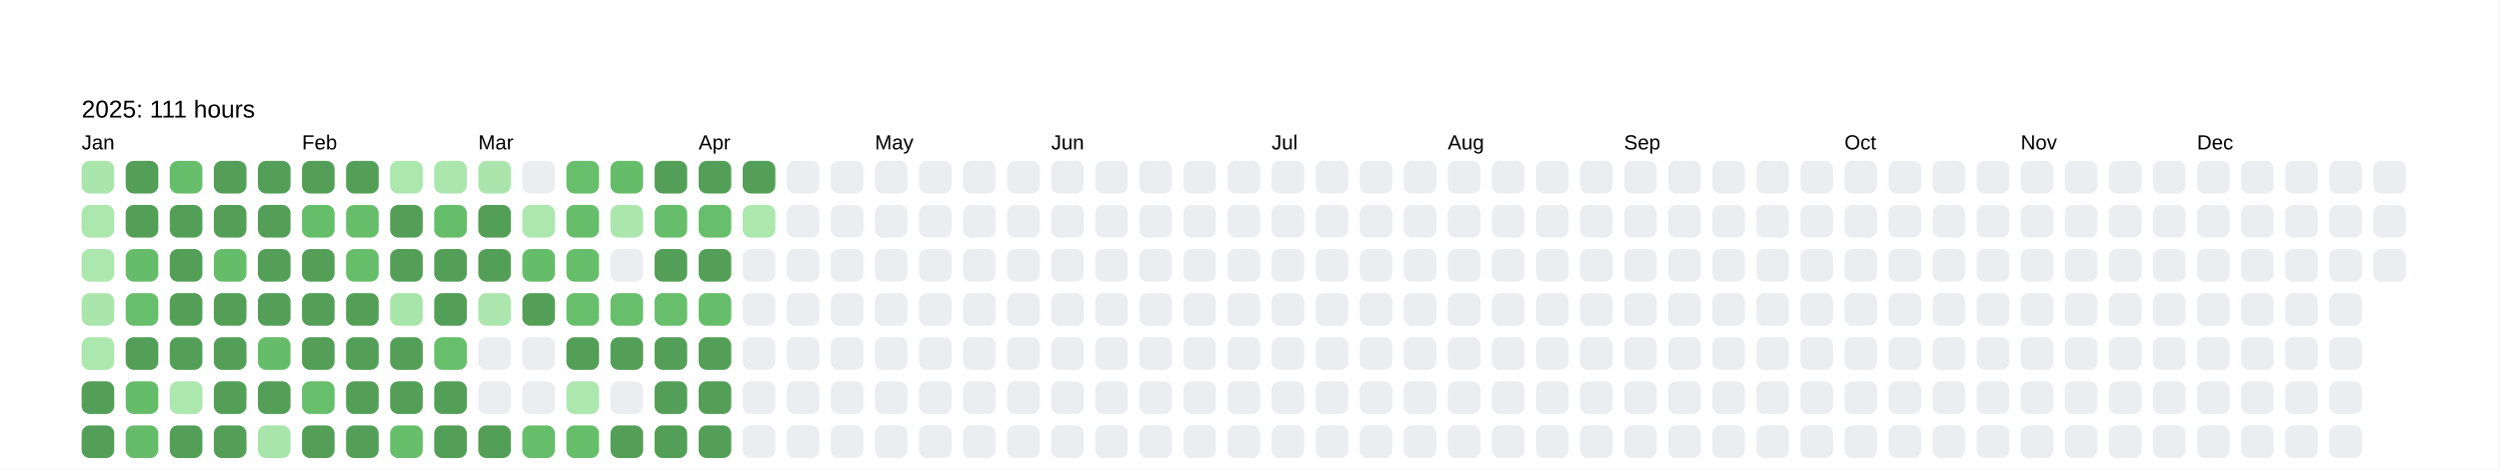
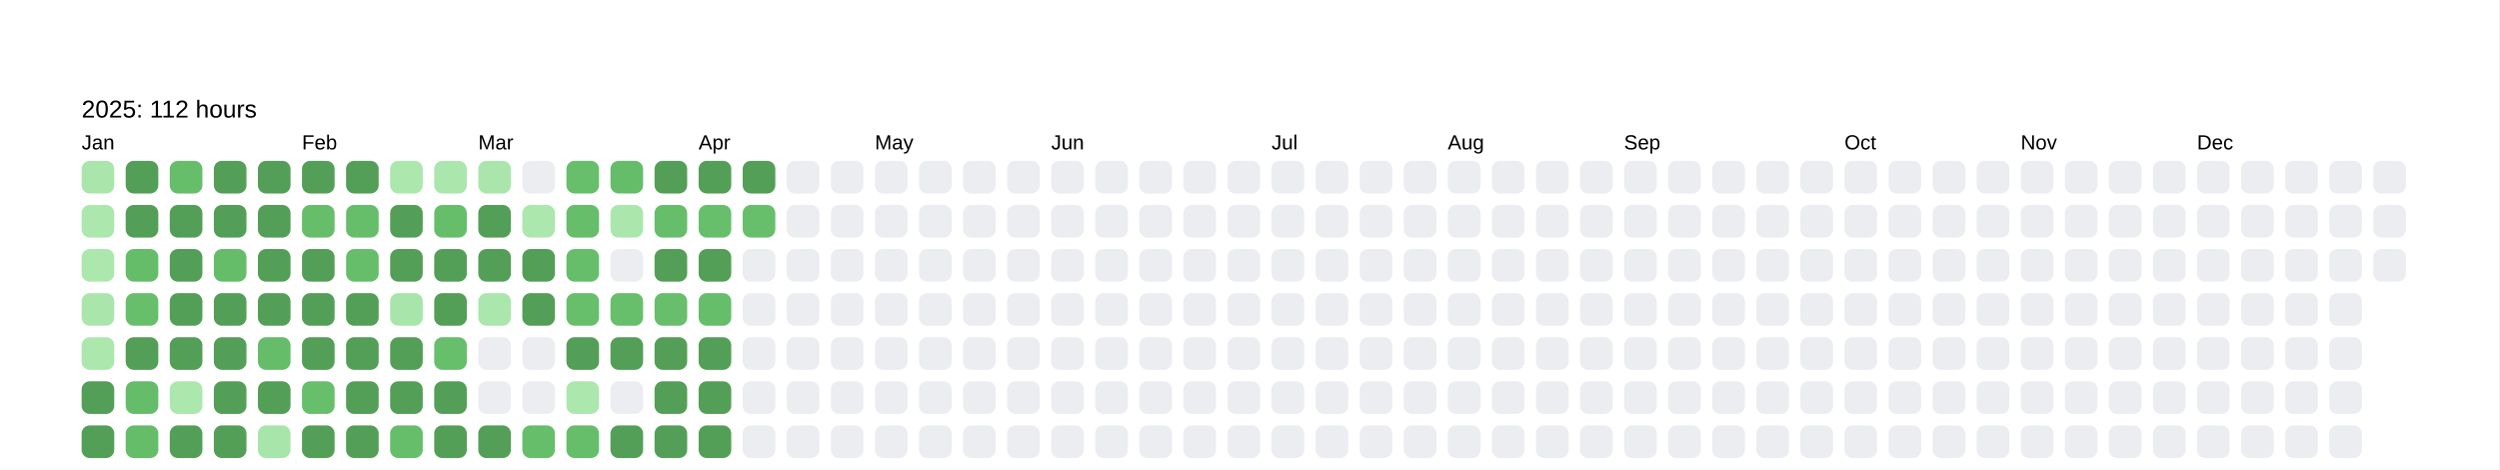
<svg xmlns="http://www.w3.org/2000/svg" baseProfile="full" height="57.5mm" version="1.1" viewBox="0,0,306.2,57.5" width="306.2mm">
  <defs />
  <rect fill="#FFFFFF" height="57.5" width="306.2" x="0" y="0" />
  <text fill="#000000" style="font-size:6px; font-family:Arial; font-weight:bold;" x="10" y="10" />
-   <text fill="#000000" style="font-size:3px; font-family:Arial;" x="10" y="14.4">2025: 111 hours</text>
+   <text fill="#000000" style="font-size:3px; font-family:Arial;" x="10" y="14.4">2025: 112 hours</text>
  <text fill="#000000" style="font-size:2.5px; font-family:Arial" x="10" y="18.3">Jan</text>
  <rect fill="#aae6ac" height="4" rx="1" ry="1" width="4" x="10" y="19.7" />
  <rect fill="#ace7ae" height="4" rx="1" ry="1" width="4" x="10" y="25.1" />
  <rect fill="#ace7ae" height="4" rx="1" ry="1" width="4" x="10" y="30.5" />
  <rect fill="#aae6ac" height="4" rx="1" ry="1" width="4" x="10" y="35.9" />
  <rect fill="#ace7ae" height="4" rx="1" ry="1" width="4" x="10" y="41.3" />
  <rect fill="#549F57" height="4" rx="1" ry="1" width="4" x="10" y="46.7" />
  <rect fill="#549F57" height="4" rx="1" ry="1" width="4" x="10" y="52.1" />
  <rect fill="#549F57" height="4" rx="1" ry="1" width="4" x="15.4" y="19.7" />
  <rect fill="#549F57" height="4" rx="1" ry="1" width="4" x="15.4" y="25.1" />
  <rect fill="#65bd6a" height="4" rx="1" ry="1" width="4" x="15.4" y="30.5" />
  <rect fill="#67bf6c" height="4" rx="1" ry="1" width="4" x="15.4" y="35.9" />
  <rect fill="#549F57" height="4" rx="1" ry="1" width="4" x="15.4" y="41.3" />
  <rect fill="#65bd6a" height="4" rx="1" ry="1" width="4" x="15.4" y="46.7" />
  <rect fill="#65bd6a" height="4" rx="1" ry="1" width="4" x="15.4" y="52.1" />
  <rect fill="#66be6b" height="4" rx="1" ry="1" width="4" x="20.8" y="19.7" />
  <rect fill="#549F57" height="4" rx="1" ry="1" width="4" x="20.8" y="25.1" />
  <rect fill="#549F57" height="4" rx="1" ry="1" width="4" x="20.8" y="30.5" />
  <rect fill="#549F57" height="4" rx="1" ry="1" width="4" x="20.8" y="35.9" />
  <rect fill="#549F57" height="4" rx="1" ry="1" width="4" x="20.8" y="41.3" />
  <rect fill="#ace7ae" height="4" rx="1" ry="1" width="4" x="20.8" y="46.7" />
  <rect fill="#549F57" height="4" rx="1" ry="1" width="4" x="20.8" y="52.1" />
  <rect fill="#549F57" height="4" rx="1" ry="1" width="4" x="26.2" y="19.7" />
  <rect fill="#549F57" height="4" rx="1" ry="1" width="4" x="26.2" y="25.1" />
  <rect fill="#65bd6a" height="4" rx="1" ry="1" width="4" x="26.2" y="30.5" />
  <rect fill="#549F57" height="4" rx="1" ry="1" width="4" x="26.2" y="35.9" />
  <rect fill="#549F57" height="4" rx="1" ry="1" width="4" x="26.2" y="41.3" />
  <rect fill="#549F57" height="4" rx="1" ry="1" width="4" x="26.2" y="46.7" />
  <rect fill="#549F57" height="4" rx="1" ry="1" width="4" x="26.2" y="52.1" />
  <rect fill="#549F57" height="4" rx="1" ry="1" width="4" x="31.6" y="19.7" />
  <rect fill="#549F57" height="4" rx="1" ry="1" width="4" x="31.6" y="25.1" />
  <rect fill="#549F57" height="4" rx="1" ry="1" width="4" x="31.6" y="30.5" />
  <rect fill="#549F57" height="4" rx="1" ry="1" width="4" x="31.6" y="35.9" />
  <rect fill="#65bd6a" height="4" rx="1" ry="1" width="4" x="31.6" y="41.3" />
  <rect fill="#549F57" height="4" rx="1" ry="1" width="4" x="31.6" y="46.7" />
  <rect fill="#a8e5aa" height="4" rx="1" ry="1" width="4" x="31.6" y="52.1" />
  <text fill="#000000" style="font-size:2.5px; font-family:Arial" x="37.0" y="18.3">Feb</text>
  <rect fill="#549F57" height="4" rx="1" ry="1" width="4" x="37.0" y="19.7" />
  <rect fill="#66be6b" height="4" rx="1" ry="1" width="4" x="37.0" y="25.1" />
  <rect fill="#549F57" height="4" rx="1" ry="1" width="4" x="37.0" y="30.5" />
  <rect fill="#549F57" height="4" rx="1" ry="1" width="4" x="37.0" y="35.9" />
  <rect fill="#549F57" height="4" rx="1" ry="1" width="4" x="37.0" y="41.3" />
  <rect fill="#67bf6c" height="4" rx="1" ry="1" width="4" x="37.0" y="46.7" />
  <rect fill="#549F57" height="4" rx="1" ry="1" width="4" x="37.0" y="52.1" />
  <rect fill="#549F57" height="4" rx="1" ry="1" width="4" x="42.4" y="19.7" />
  <rect fill="#66be6b" height="4" rx="1" ry="1" width="4" x="42.4" y="25.1" />
  <rect fill="#66be6b" height="4" rx="1" ry="1" width="4" x="42.4" y="30.5" />
  <rect fill="#549F57" height="4" rx="1" ry="1" width="4" x="42.4" y="35.9" />
  <rect fill="#549F57" height="4" rx="1" ry="1" width="4" x="42.4" y="41.3" />
  <rect fill="#549F57" height="4" rx="1" ry="1" width="4" x="42.4" y="46.7" />
  <rect fill="#549F57" height="4" rx="1" ry="1" width="4" x="42.4" y="52.1" />
  <rect fill="#ace7ae" height="4" rx="1" ry="1" width="4" x="47.8" y="19.7" />
  <rect fill="#549F57" height="4" rx="1" ry="1" width="4" x="47.8" y="25.1" />
  <rect fill="#549F57" height="4" rx="1" ry="1" width="4" x="47.8" y="30.5" />
  <rect fill="#a8e5aa" height="4" rx="1" ry="1" width="4" x="47.8" y="35.9" />
  <rect fill="#549F57" height="4" rx="1" ry="1" width="4" x="47.8" y="41.3" />
  <rect fill="#549F57" height="4" rx="1" ry="1" width="4" x="47.8" y="46.7" />
  <rect fill="#66be6b" height="4" rx="1" ry="1" width="4" x="47.8" y="52.1" />
  <rect fill="#abe6ad" height="4" rx="1" ry="1" width="4" x="53.2" y="19.7" />
  <rect fill="#66be6a" height="4" rx="1" ry="1" width="4" x="53.2" y="25.1" />
  <rect fill="#549F57" height="4" rx="1" ry="1" width="4" x="53.2" y="30.5" />
  <rect fill="#549F57" height="4" rx="1" ry="1" width="4" x="53.2" y="35.9" />
  <rect fill="#67bf6c" height="4" rx="1" ry="1" width="4" x="53.2" y="41.3" />
  <rect fill="#549F57" height="4" rx="1" ry="1" width="4" x="53.2" y="46.7" />
  <rect fill="#549F57" height="4" rx="1" ry="1" width="4" x="53.2" y="52.1" />
  <text fill="#000000" style="font-size:2.5px; font-family:Arial" x="58.6" y="18.3">Mar</text>
  <rect fill="#aae6ac" height="4" rx="1" ry="1" width="4" x="58.6" y="19.7" />
  <rect fill="#549F57" height="4" rx="1" ry="1" width="4" x="58.6" y="25.1" />
  <rect fill="#549F57" height="4" rx="1" ry="1" width="4" x="58.6" y="30.5" />
  <rect fill="#abe7ad" height="4" rx="1" ry="1" width="4" x="58.6" y="35.9" />
  <rect fill="#EBEDF0" height="4" rx="1" ry="1" width="4" x="58.6" y="41.3" />
  <rect fill="#EBEDF0" height="4" rx="1" ry="1" width="4" x="58.6" y="46.7" />
  <rect fill="#549F57" height="4" rx="1" ry="1" width="4" x="58.6" y="52.1" />
  <rect fill="#EBEDF0" height="4" rx="1" ry="1" width="4" x="64" y="19.7" />
  <rect fill="#ace7ae" height="4" rx="1" ry="1" width="4" x="64" y="25.1" />
-   <rect fill="#65bd6a" height="4" rx="1" ry="1" width="4" x="64" y="30.5" />
+   <rect fill="#549F57" height="4" rx="1" ry="1" width="4" x="64" y="30.5" />
  <rect fill="#549F57" height="4" rx="1" ry="1" width="4" x="64" y="35.9" />
  <rect fill="#EBEDF0" height="4" rx="1" ry="1" width="4" x="64" y="41.3" />
  <rect fill="#EBEDF0" height="4" rx="1" ry="1" width="4" x="64" y="46.7" />
  <rect fill="#66be6b" height="4" rx="1" ry="1" width="4" x="64" y="52.1" />
  <rect fill="#67bf6c" height="4" rx="1" ry="1" width="4" x="69.4" y="19.7" />
  <rect fill="#66bd6a" height="4" rx="1" ry="1" width="4" x="69.4" y="25.1" />
  <rect fill="#66be6b" height="4" rx="1" ry="1" width="4" x="69.4" y="30.5" />
  <rect fill="#67bf6c" height="4" rx="1" ry="1" width="4" x="69.4" y="35.9" />
  <rect fill="#549F57" height="4" rx="1" ry="1" width="4" x="69.4" y="41.3" />
  <rect fill="#ace7ae" height="4" rx="1" ry="1" width="4" x="69.4" y="46.7" />
  <rect fill="#66be6b" height="4" rx="1" ry="1" width="4" x="69.4" y="52.1" />
  <rect fill="#65bd6a" height="4" rx="1" ry="1" width="4" x="74.8" y="19.7" />
  <rect fill="#abe7ad" height="4" rx="1" ry="1" width="4" x="74.8" y="25.1" />
  <rect fill="#EBEDF0" height="4" rx="1" ry="1" width="4" x="74.8" y="30.5" />
  <rect fill="#67bf6b" height="4" rx="1" ry="1" width="4" x="74.8" y="35.9" />
  <rect fill="#549F57" height="4" rx="1" ry="1" width="4" x="74.8" y="41.3" />
  <rect fill="#EBEDF0" height="4" rx="1" ry="1" width="4" x="74.8" y="46.7" />
  <rect fill="#549F57" height="4" rx="1" ry="1" width="4" x="74.8" y="52.1" />
  <rect fill="#549F57" height="4" rx="1" ry="1" width="4" x="80.2" y="19.7" />
  <rect fill="#66be6b" height="4" rx="1" ry="1" width="4" x="80.2" y="25.1" />
  <rect fill="#549F57" height="4" rx="1" ry="1" width="4" x="80.2" y="30.5" />
  <rect fill="#67bf6c" height="4" rx="1" ry="1" width="4" x="80.2" y="35.9" />
  <rect fill="#549F57" height="4" rx="1" ry="1" width="4" x="80.2" y="41.3" />
  <rect fill="#549F57" height="4" rx="1" ry="1" width="4" x="80.2" y="46.7" />
  <rect fill="#549F57" height="4" rx="1" ry="1" width="4" x="80.2" y="52.1" />
  <text fill="#000000" style="font-size:2.5px; font-family:Arial" x="85.6" y="18.3">Apr</text>
  <rect fill="#549F57" height="4" rx="1" ry="1" width="4" x="85.6" y="19.7" />
  <rect fill="#67bf6c" height="4" rx="1" ry="1" width="4" x="85.6" y="25.1" />
  <rect fill="#549F57" height="4" rx="1" ry="1" width="4" x="85.6" y="30.5" />
  <rect fill="#66be6b" height="4" rx="1" ry="1" width="4" x="85.6" y="35.9" />
  <rect fill="#549F57" height="4" rx="1" ry="1" width="4" x="85.6" y="41.3" />
  <rect fill="#549F57" height="4" rx="1" ry="1" width="4" x="85.6" y="46.7" />
  <rect fill="#549F57" height="4" rx="1" ry="1" width="4" x="85.6" y="52.1" />
  <rect fill="#549F57" height="4" rx="1" ry="1" width="4" x="91" y="19.7" />
-   <rect fill="#ace7ae" height="4" rx="1" ry="1" width="4" x="91" y="25.1" />
+   <rect fill="#67bf6c" height="4" rx="1" ry="1" width="4" x="91" y="25.1" />
  <rect fill="#EBEDF0" height="4" rx="1" ry="1" width="4" x="91" y="30.5" />
  <rect fill="#EBEDF0" height="4" rx="1" ry="1" width="4" x="91" y="35.9" />
  <rect fill="#EBEDF0" height="4" rx="1" ry="1" width="4" x="91" y="41.3" />
  <rect fill="#EBEDF0" height="4" rx="1" ry="1" width="4" x="91" y="46.7" />
  <rect fill="#EBEDF0" height="4" rx="1" ry="1" width="4" x="91" y="52.1" />
  <rect fill="#EBEDF0" height="4" rx="1" ry="1" width="4" x="96.4" y="19.7" />
  <rect fill="#EBEDF0" height="4" rx="1" ry="1" width="4" x="96.4" y="25.1" />
  <rect fill="#EBEDF0" height="4" rx="1" ry="1" width="4" x="96.4" y="30.5" />
  <rect fill="#EBEDF0" height="4" rx="1" ry="1" width="4" x="96.4" y="35.9" />
  <rect fill="#EBEDF0" height="4" rx="1" ry="1" width="4" x="96.4" y="41.3" />
  <rect fill="#EBEDF0" height="4" rx="1" ry="1" width="4" x="96.4" y="46.7" />
  <rect fill="#EBEDF0" height="4" rx="1" ry="1" width="4" x="96.4" y="52.1" />
  <rect fill="#EBEDF0" height="4" rx="1" ry="1" width="4" x="101.8" y="19.7" />
  <rect fill="#EBEDF0" height="4" rx="1" ry="1" width="4" x="101.8" y="25.1" />
  <rect fill="#EBEDF0" height="4" rx="1" ry="1" width="4" x="101.8" y="30.5" />
  <rect fill="#EBEDF0" height="4" rx="1" ry="1" width="4" x="101.8" y="35.9" />
  <rect fill="#EBEDF0" height="4" rx="1" ry="1" width="4" x="101.8" y="41.3" />
  <rect fill="#EBEDF0" height="4" rx="1" ry="1" width="4" x="101.8" y="46.7" />
  <rect fill="#EBEDF0" height="4" rx="1" ry="1" width="4" x="101.8" y="52.1" />
  <text fill="#000000" style="font-size:2.5px; font-family:Arial" x="107.2" y="18.3">May</text>
  <rect fill="#EBEDF0" height="4" rx="1" ry="1" width="4" x="107.2" y="19.7" />
  <rect fill="#EBEDF0" height="4" rx="1" ry="1" width="4" x="107.2" y="25.1" />
  <rect fill="#EBEDF0" height="4" rx="1" ry="1" width="4" x="107.2" y="30.5" />
  <rect fill="#EBEDF0" height="4" rx="1" ry="1" width="4" x="107.2" y="35.9" />
  <rect fill="#EBEDF0" height="4" rx="1" ry="1" width="4" x="107.2" y="41.3" />
  <rect fill="#EBEDF0" height="4" rx="1" ry="1" width="4" x="107.2" y="46.7" />
  <rect fill="#EBEDF0" height="4" rx="1" ry="1" width="4" x="107.2" y="52.1" />
  <rect fill="#EBEDF0" height="4" rx="1" ry="1" width="4" x="112.6" y="19.7" />
  <rect fill="#EBEDF0" height="4" rx="1" ry="1" width="4" x="112.6" y="25.1" />
  <rect fill="#EBEDF0" height="4" rx="1" ry="1" width="4" x="112.6" y="30.5" />
  <rect fill="#EBEDF0" height="4" rx="1" ry="1" width="4" x="112.6" y="35.9" />
  <rect fill="#EBEDF0" height="4" rx="1" ry="1" width="4" x="112.6" y="41.3" />
  <rect fill="#EBEDF0" height="4" rx="1" ry="1" width="4" x="112.6" y="46.7" />
  <rect fill="#EBEDF0" height="4" rx="1" ry="1" width="4" x="112.6" y="52.1" />
  <rect fill="#EBEDF0" height="4" rx="1" ry="1" width="4" x="118" y="19.7" />
  <rect fill="#EBEDF0" height="4" rx="1" ry="1" width="4" x="118" y="25.1" />
  <rect fill="#EBEDF0" height="4" rx="1" ry="1" width="4" x="118" y="30.5" />
  <rect fill="#EBEDF0" height="4" rx="1" ry="1" width="4" x="118" y="35.9" />
  <rect fill="#EBEDF0" height="4" rx="1" ry="1" width="4" x="118" y="41.3" />
  <rect fill="#EBEDF0" height="4" rx="1" ry="1" width="4" x="118" y="46.7" />
  <rect fill="#EBEDF0" height="4" rx="1" ry="1" width="4" x="118" y="52.1" />
  <rect fill="#EBEDF0" height="4" rx="1" ry="1" width="4" x="123.4" y="19.7" />
  <rect fill="#EBEDF0" height="4" rx="1" ry="1" width="4" x="123.4" y="25.1" />
  <rect fill="#EBEDF0" height="4" rx="1" ry="1" width="4" x="123.4" y="30.5" />
  <rect fill="#EBEDF0" height="4" rx="1" ry="1" width="4" x="123.4" y="35.9" />
  <rect fill="#EBEDF0" height="4" rx="1" ry="1" width="4" x="123.4" y="41.3" />
  <rect fill="#EBEDF0" height="4" rx="1" ry="1" width="4" x="123.4" y="46.7" />
  <rect fill="#EBEDF0" height="4" rx="1" ry="1" width="4" x="123.4" y="52.1" />
  <text fill="#000000" style="font-size:2.5px; font-family:Arial" x="128.8" y="18.3">Jun</text>
  <rect fill="#EBEDF0" height="4" rx="1" ry="1" width="4" x="128.8" y="19.7" />
  <rect fill="#EBEDF0" height="4" rx="1" ry="1" width="4" x="128.8" y="25.1" />
  <rect fill="#EBEDF0" height="4" rx="1" ry="1" width="4" x="128.8" y="30.5" />
  <rect fill="#EBEDF0" height="4" rx="1" ry="1" width="4" x="128.8" y="35.9" />
  <rect fill="#EBEDF0" height="4" rx="1" ry="1" width="4" x="128.8" y="41.3" />
  <rect fill="#EBEDF0" height="4" rx="1" ry="1" width="4" x="128.8" y="46.7" />
  <rect fill="#EBEDF0" height="4" rx="1" ry="1" width="4" x="128.8" y="52.1" />
  <rect fill="#EBEDF0" height="4" rx="1" ry="1" width="4" x="134.2" y="19.7" />
  <rect fill="#EBEDF0" height="4" rx="1" ry="1" width="4" x="134.2" y="25.1" />
  <rect fill="#EBEDF0" height="4" rx="1" ry="1" width="4" x="134.2" y="30.5" />
  <rect fill="#EBEDF0" height="4" rx="1" ry="1" width="4" x="134.2" y="35.9" />
  <rect fill="#EBEDF0" height="4" rx="1" ry="1" width="4" x="134.2" y="41.3" />
  <rect fill="#EBEDF0" height="4" rx="1" ry="1" width="4" x="134.2" y="46.7" />
  <rect fill="#EBEDF0" height="4" rx="1" ry="1" width="4" x="134.2" y="52.1" />
  <rect fill="#EBEDF0" height="4" rx="1" ry="1" width="4" x="139.6" y="19.7" />
  <rect fill="#EBEDF0" height="4" rx="1" ry="1" width="4" x="139.6" y="25.1" />
  <rect fill="#EBEDF0" height="4" rx="1" ry="1" width="4" x="139.6" y="30.5" />
  <rect fill="#EBEDF0" height="4" rx="1" ry="1" width="4" x="139.6" y="35.9" />
  <rect fill="#EBEDF0" height="4" rx="1" ry="1" width="4" x="139.6" y="41.3" />
  <rect fill="#EBEDF0" height="4" rx="1" ry="1" width="4" x="139.6" y="46.7" />
  <rect fill="#EBEDF0" height="4" rx="1" ry="1" width="4" x="139.6" y="52.1" />
  <rect fill="#EBEDF0" height="4" rx="1" ry="1" width="4" x="145" y="19.7" />
  <rect fill="#EBEDF0" height="4" rx="1" ry="1" width="4" x="145" y="25.1" />
  <rect fill="#EBEDF0" height="4" rx="1" ry="1" width="4" x="145" y="30.5" />
  <rect fill="#EBEDF0" height="4" rx="1" ry="1" width="4" x="145" y="35.9" />
  <rect fill="#EBEDF0" height="4" rx="1" ry="1" width="4" x="145" y="41.3" />
  <rect fill="#EBEDF0" height="4" rx="1" ry="1" width="4" x="145" y="46.7" />
  <rect fill="#EBEDF0" height="4" rx="1" ry="1" width="4" x="145" y="52.1" />
  <rect fill="#EBEDF0" height="4" rx="1" ry="1" width="4" x="150.4" y="19.7" />
  <rect fill="#EBEDF0" height="4" rx="1" ry="1" width="4" x="150.4" y="25.1" />
  <rect fill="#EBEDF0" height="4" rx="1" ry="1" width="4" x="150.4" y="30.5" />
  <rect fill="#EBEDF0" height="4" rx="1" ry="1" width="4" x="150.4" y="35.9" />
  <rect fill="#EBEDF0" height="4" rx="1" ry="1" width="4" x="150.4" y="41.3" />
  <rect fill="#EBEDF0" height="4" rx="1" ry="1" width="4" x="150.4" y="46.7" />
  <rect fill="#EBEDF0" height="4" rx="1" ry="1" width="4" x="150.4" y="52.1" />
  <text fill="#000000" style="font-size:2.5px; font-family:Arial" x="155.8" y="18.3">Jul</text>
  <rect fill="#EBEDF0" height="4" rx="1" ry="1" width="4" x="155.8" y="19.7" />
  <rect fill="#EBEDF0" height="4" rx="1" ry="1" width="4" x="155.8" y="25.1" />
  <rect fill="#EBEDF0" height="4" rx="1" ry="1" width="4" x="155.8" y="30.5" />
  <rect fill="#EBEDF0" height="4" rx="1" ry="1" width="4" x="155.8" y="35.9" />
  <rect fill="#EBEDF0" height="4" rx="1" ry="1" width="4" x="155.8" y="41.3" />
  <rect fill="#EBEDF0" height="4" rx="1" ry="1" width="4" x="155.8" y="46.7" />
  <rect fill="#EBEDF0" height="4" rx="1" ry="1" width="4" x="155.8" y="52.1" />
  <rect fill="#EBEDF0" height="4" rx="1" ry="1" width="4" x="161.2" y="19.7" />
  <rect fill="#EBEDF0" height="4" rx="1" ry="1" width="4" x="161.2" y="25.1" />
  <rect fill="#EBEDF0" height="4" rx="1" ry="1" width="4" x="161.2" y="30.5" />
  <rect fill="#EBEDF0" height="4" rx="1" ry="1" width="4" x="161.2" y="35.9" />
  <rect fill="#EBEDF0" height="4" rx="1" ry="1" width="4" x="161.2" y="41.3" />
  <rect fill="#EBEDF0" height="4" rx="1" ry="1" width="4" x="161.2" y="46.7" />
  <rect fill="#EBEDF0" height="4" rx="1" ry="1" width="4" x="161.2" y="52.1" />
  <rect fill="#EBEDF0" height="4" rx="1" ry="1" width="4" x="166.6" y="19.7" />
  <rect fill="#EBEDF0" height="4" rx="1" ry="1" width="4" x="166.6" y="25.1" />
  <rect fill="#EBEDF0" height="4" rx="1" ry="1" width="4" x="166.6" y="30.5" />
  <rect fill="#EBEDF0" height="4" rx="1" ry="1" width="4" x="166.6" y="35.9" />
  <rect fill="#EBEDF0" height="4" rx="1" ry="1" width="4" x="166.6" y="41.3" />
  <rect fill="#EBEDF0" height="4" rx="1" ry="1" width="4" x="166.6" y="46.7" />
  <rect fill="#EBEDF0" height="4" rx="1" ry="1" width="4" x="166.6" y="52.1" />
  <rect fill="#EBEDF0" height="4" rx="1" ry="1" width="4" x="172" y="19.7" />
  <rect fill="#EBEDF0" height="4" rx="1" ry="1" width="4" x="172" y="25.1" />
  <rect fill="#EBEDF0" height="4" rx="1" ry="1" width="4" x="172" y="30.5" />
  <rect fill="#EBEDF0" height="4" rx="1" ry="1" width="4" x="172" y="35.9" />
  <rect fill="#EBEDF0" height="4" rx="1" ry="1" width="4" x="172" y="41.3" />
  <rect fill="#EBEDF0" height="4" rx="1" ry="1" width="4" x="172" y="46.7" />
  <rect fill="#EBEDF0" height="4" rx="1" ry="1" width="4" x="172" y="52.1" />
  <text fill="#000000" style="font-size:2.5px; font-family:Arial" x="177.4" y="18.3">Aug</text>
  <rect fill="#EBEDF0" height="4" rx="1" ry="1" width="4" x="177.4" y="19.7" />
  <rect fill="#EBEDF0" height="4" rx="1" ry="1" width="4" x="177.4" y="25.1" />
  <rect fill="#EBEDF0" height="4" rx="1" ry="1" width="4" x="177.4" y="30.5" />
  <rect fill="#EBEDF0" height="4" rx="1" ry="1" width="4" x="177.4" y="35.9" />
  <rect fill="#EBEDF0" height="4" rx="1" ry="1" width="4" x="177.4" y="41.3" />
  <rect fill="#EBEDF0" height="4" rx="1" ry="1" width="4" x="177.4" y="46.7" />
  <rect fill="#EBEDF0" height="4" rx="1" ry="1" width="4" x="177.4" y="52.1" />
  <rect fill="#EBEDF0" height="4" rx="1" ry="1" width="4" x="182.8" y="19.7" />
  <rect fill="#EBEDF0" height="4" rx="1" ry="1" width="4" x="182.8" y="25.1" />
  <rect fill="#EBEDF0" height="4" rx="1" ry="1" width="4" x="182.8" y="30.5" />
  <rect fill="#EBEDF0" height="4" rx="1" ry="1" width="4" x="182.8" y="35.9" />
  <rect fill="#EBEDF0" height="4" rx="1" ry="1" width="4" x="182.8" y="41.3" />
  <rect fill="#EBEDF0" height="4" rx="1" ry="1" width="4" x="182.8" y="46.7" />
  <rect fill="#EBEDF0" height="4" rx="1" ry="1" width="4" x="182.8" y="52.1" />
  <rect fill="#EBEDF0" height="4" rx="1" ry="1" width="4" x="188.2" y="19.7" />
  <rect fill="#EBEDF0" height="4" rx="1" ry="1" width="4" x="188.2" y="25.1" />
  <rect fill="#EBEDF0" height="4" rx="1" ry="1" width="4" x="188.2" y="30.5" />
  <rect fill="#EBEDF0" height="4" rx="1" ry="1" width="4" x="188.2" y="35.9" />
  <rect fill="#EBEDF0" height="4" rx="1" ry="1" width="4" x="188.2" y="41.3" />
  <rect fill="#EBEDF0" height="4" rx="1" ry="1" width="4" x="188.2" y="46.7" />
  <rect fill="#EBEDF0" height="4" rx="1" ry="1" width="4" x="188.2" y="52.1" />
  <rect fill="#EBEDF0" height="4" rx="1" ry="1" width="4" x="193.6" y="19.7" />
  <rect fill="#EBEDF0" height="4" rx="1" ry="1" width="4" x="193.6" y="25.1" />
  <rect fill="#EBEDF0" height="4" rx="1" ry="1" width="4" x="193.6" y="30.5" />
  <rect fill="#EBEDF0" height="4" rx="1" ry="1" width="4" x="193.6" y="35.9" />
  <rect fill="#EBEDF0" height="4" rx="1" ry="1" width="4" x="193.6" y="41.3" />
  <rect fill="#EBEDF0" height="4" rx="1" ry="1" width="4" x="193.6" y="46.7" />
  <rect fill="#EBEDF0" height="4" rx="1" ry="1" width="4" x="193.6" y="52.1" />
  <text fill="#000000" style="font-size:2.5px; font-family:Arial" x="199" y="18.3">Sep</text>
  <rect fill="#EBEDF0" height="4" rx="1" ry="1" width="4" x="199" y="19.7" />
  <rect fill="#EBEDF0" height="4" rx="1" ry="1" width="4" x="199" y="25.1" />
  <rect fill="#EBEDF0" height="4" rx="1" ry="1" width="4" x="199" y="30.5" />
  <rect fill="#EBEDF0" height="4" rx="1" ry="1" width="4" x="199" y="35.9" />
  <rect fill="#EBEDF0" height="4" rx="1" ry="1" width="4" x="199" y="41.3" />
  <rect fill="#EBEDF0" height="4" rx="1" ry="1" width="4" x="199" y="46.7" />
  <rect fill="#EBEDF0" height="4" rx="1" ry="1" width="4" x="199" y="52.1" />
  <rect fill="#EBEDF0" height="4" rx="1" ry="1" width="4" x="204.4" y="19.7" />
  <rect fill="#EBEDF0" height="4" rx="1" ry="1" width="4" x="204.4" y="25.1" />
  <rect fill="#EBEDF0" height="4" rx="1" ry="1" width="4" x="204.4" y="30.5" />
  <rect fill="#EBEDF0" height="4" rx="1" ry="1" width="4" x="204.4" y="35.9" />
  <rect fill="#EBEDF0" height="4" rx="1" ry="1" width="4" x="204.4" y="41.3" />
  <rect fill="#EBEDF0" height="4" rx="1" ry="1" width="4" x="204.4" y="46.7" />
  <rect fill="#EBEDF0" height="4" rx="1" ry="1" width="4" x="204.4" y="52.1" />
  <rect fill="#EBEDF0" height="4" rx="1" ry="1" width="4" x="209.8" y="19.7" />
  <rect fill="#EBEDF0" height="4" rx="1" ry="1" width="4" x="209.8" y="25.1" />
  <rect fill="#EBEDF0" height="4" rx="1" ry="1" width="4" x="209.8" y="30.5" />
  <rect fill="#EBEDF0" height="4" rx="1" ry="1" width="4" x="209.8" y="35.9" />
  <rect fill="#EBEDF0" height="4" rx="1" ry="1" width="4" x="209.8" y="41.3" />
  <rect fill="#EBEDF0" height="4" rx="1" ry="1" width="4" x="209.8" y="46.7" />
  <rect fill="#EBEDF0" height="4" rx="1" ry="1" width="4" x="209.8" y="52.1" />
  <rect fill="#EBEDF0" height="4" rx="1" ry="1" width="4" x="215.2" y="19.7" />
  <rect fill="#EBEDF0" height="4" rx="1" ry="1" width="4" x="215.2" y="25.1" />
  <rect fill="#EBEDF0" height="4" rx="1" ry="1" width="4" x="215.2" y="30.5" />
  <rect fill="#EBEDF0" height="4" rx="1" ry="1" width="4" x="215.2" y="35.9" />
  <rect fill="#EBEDF0" height="4" rx="1" ry="1" width="4" x="215.2" y="41.3" />
  <rect fill="#EBEDF0" height="4" rx="1" ry="1" width="4" x="215.2" y="46.7" />
  <rect fill="#EBEDF0" height="4" rx="1" ry="1" width="4" x="215.2" y="52.1" />
  <rect fill="#EBEDF0" height="4" rx="1" ry="1" width="4" x="220.6" y="19.7" />
  <rect fill="#EBEDF0" height="4" rx="1" ry="1" width="4" x="220.6" y="25.1" />
  <rect fill="#EBEDF0" height="4" rx="1" ry="1" width="4" x="220.6" y="30.5" />
  <rect fill="#EBEDF0" height="4" rx="1" ry="1" width="4" x="220.6" y="35.9" />
  <rect fill="#EBEDF0" height="4" rx="1" ry="1" width="4" x="220.6" y="41.3" />
  <rect fill="#EBEDF0" height="4" rx="1" ry="1" width="4" x="220.6" y="46.7" />
  <rect fill="#EBEDF0" height="4" rx="1" ry="1" width="4" x="220.6" y="52.1" />
  <text fill="#000000" style="font-size:2.5px; font-family:Arial" x="226" y="18.3">Oct</text>
  <rect fill="#EBEDF0" height="4" rx="1" ry="1" width="4" x="226" y="19.7" />
  <rect fill="#EBEDF0" height="4" rx="1" ry="1" width="4" x="226" y="25.1" />
  <rect fill="#EBEDF0" height="4" rx="1" ry="1" width="4" x="226" y="30.5" />
  <rect fill="#EBEDF0" height="4" rx="1" ry="1" width="4" x="226" y="35.9" />
  <rect fill="#EBEDF0" height="4" rx="1" ry="1" width="4" x="226" y="41.3" />
  <rect fill="#EBEDF0" height="4" rx="1" ry="1" width="4" x="226" y="46.7" />
  <rect fill="#EBEDF0" height="4" rx="1" ry="1" width="4" x="226" y="52.1" />
  <rect fill="#EBEDF0" height="4" rx="1" ry="1" width="4" x="231.4" y="19.7" />
  <rect fill="#EBEDF0" height="4" rx="1" ry="1" width="4" x="231.4" y="25.1" />
  <rect fill="#EBEDF0" height="4" rx="1" ry="1" width="4" x="231.4" y="30.5" />
  <rect fill="#EBEDF0" height="4" rx="1" ry="1" width="4" x="231.4" y="35.9" />
  <rect fill="#EBEDF0" height="4" rx="1" ry="1" width="4" x="231.4" y="41.3" />
  <rect fill="#EBEDF0" height="4" rx="1" ry="1" width="4" x="231.4" y="46.7" />
  <rect fill="#EBEDF0" height="4" rx="1" ry="1" width="4" x="231.4" y="52.1" />
  <rect fill="#EBEDF0" height="4" rx="1" ry="1" width="4" x="236.8" y="19.7" />
  <rect fill="#EBEDF0" height="4" rx="1" ry="1" width="4" x="236.8" y="25.1" />
  <rect fill="#EBEDF0" height="4" rx="1" ry="1" width="4" x="236.8" y="30.5" />
  <rect fill="#EBEDF0" height="4" rx="1" ry="1" width="4" x="236.8" y="35.9" />
  <rect fill="#EBEDF0" height="4" rx="1" ry="1" width="4" x="236.8" y="41.3" />
  <rect fill="#EBEDF0" height="4" rx="1" ry="1" width="4" x="236.8" y="46.7" />
  <rect fill="#EBEDF0" height="4" rx="1" ry="1" width="4" x="236.8" y="52.1" />
  <rect fill="#EBEDF0" height="4" rx="1" ry="1" width="4" x="242.2" y="19.7" />
  <rect fill="#EBEDF0" height="4" rx="1" ry="1" width="4" x="242.2" y="25.1" />
  <rect fill="#EBEDF0" height="4" rx="1" ry="1" width="4" x="242.2" y="30.5" />
  <rect fill="#EBEDF0" height="4" rx="1" ry="1" width="4" x="242.2" y="35.9" />
  <rect fill="#EBEDF0" height="4" rx="1" ry="1" width="4" x="242.2" y="41.3" />
  <rect fill="#EBEDF0" height="4" rx="1" ry="1" width="4" x="242.2" y="46.7" />
  <rect fill="#EBEDF0" height="4" rx="1" ry="1" width="4" x="242.2" y="52.1" />
  <text fill="#000000" style="font-size:2.5px; font-family:Arial" x="247.6" y="18.3">Nov</text>
  <rect fill="#EBEDF0" height="4" rx="1" ry="1" width="4" x="247.6" y="19.7" />
  <rect fill="#EBEDF0" height="4" rx="1" ry="1" width="4" x="247.6" y="25.1" />
  <rect fill="#EBEDF0" height="4" rx="1" ry="1" width="4" x="247.6" y="30.5" />
  <rect fill="#EBEDF0" height="4" rx="1" ry="1" width="4" x="247.6" y="35.9" />
  <rect fill="#EBEDF0" height="4" rx="1" ry="1" width="4" x="247.6" y="41.3" />
  <rect fill="#EBEDF0" height="4" rx="1" ry="1" width="4" x="247.6" y="46.7" />
  <rect fill="#EBEDF0" height="4" rx="1" ry="1" width="4" x="247.6" y="52.1" />
  <rect fill="#EBEDF0" height="4" rx="1" ry="1" width="4" x="253" y="19.7" />
  <rect fill="#EBEDF0" height="4" rx="1" ry="1" width="4" x="253" y="25.1" />
  <rect fill="#EBEDF0" height="4" rx="1" ry="1" width="4" x="253" y="30.5" />
  <rect fill="#EBEDF0" height="4" rx="1" ry="1" width="4" x="253" y="35.9" />
  <rect fill="#EBEDF0" height="4" rx="1" ry="1" width="4" x="253" y="41.3" />
  <rect fill="#EBEDF0" height="4" rx="1" ry="1" width="4" x="253" y="46.7" />
  <rect fill="#EBEDF0" height="4" rx="1" ry="1" width="4" x="253" y="52.1" />
  <rect fill="#EBEDF0" height="4" rx="1" ry="1" width="4" x="258.4" y="19.7" />
  <rect fill="#EBEDF0" height="4" rx="1" ry="1" width="4" x="258.4" y="25.1" />
  <rect fill="#EBEDF0" height="4" rx="1" ry="1" width="4" x="258.4" y="30.5" />
  <rect fill="#EBEDF0" height="4" rx="1" ry="1" width="4" x="258.4" y="35.9" />
  <rect fill="#EBEDF0" height="4" rx="1" ry="1" width="4" x="258.4" y="41.3" />
  <rect fill="#EBEDF0" height="4" rx="1" ry="1" width="4" x="258.4" y="46.7" />
  <rect fill="#EBEDF0" height="4" rx="1" ry="1" width="4" x="258.4" y="52.1" />
  <rect fill="#EBEDF0" height="4" rx="1" ry="1" width="4" x="263.8" y="19.7" />
  <rect fill="#EBEDF0" height="4" rx="1" ry="1" width="4" x="263.8" y="25.1" />
  <rect fill="#EBEDF0" height="4" rx="1" ry="1" width="4" x="263.8" y="30.5" />
  <rect fill="#EBEDF0" height="4" rx="1" ry="1" width="4" x="263.8" y="35.9" />
  <rect fill="#EBEDF0" height="4" rx="1" ry="1" width="4" x="263.8" y="41.3" />
  <rect fill="#EBEDF0" height="4" rx="1" ry="1" width="4" x="263.8" y="46.7" />
  <rect fill="#EBEDF0" height="4" rx="1" ry="1" width="4" x="263.8" y="52.1" />
  <text fill="#000000" style="font-size:2.5px; font-family:Arial" x="269.2" y="18.3">Dec</text>
  <rect fill="#EBEDF0" height="4" rx="1" ry="1" width="4" x="269.2" y="19.7" />
  <rect fill="#EBEDF0" height="4" rx="1" ry="1" width="4" x="269.2" y="25.1" />
  <rect fill="#EBEDF0" height="4" rx="1" ry="1" width="4" x="269.2" y="30.5" />
  <rect fill="#EBEDF0" height="4" rx="1" ry="1" width="4" x="269.2" y="35.9" />
  <rect fill="#EBEDF0" height="4" rx="1" ry="1" width="4" x="269.2" y="41.3" />
  <rect fill="#EBEDF0" height="4" rx="1" ry="1" width="4" x="269.2" y="46.7" />
  <rect fill="#EBEDF0" height="4" rx="1" ry="1" width="4" x="269.2" y="52.1" />
  <rect fill="#EBEDF0" height="4" rx="1" ry="1" width="4" x="274.6" y="19.7" />
  <rect fill="#EBEDF0" height="4" rx="1" ry="1" width="4" x="274.6" y="25.1" />
  <rect fill="#EBEDF0" height="4" rx="1" ry="1" width="4" x="274.6" y="30.5" />
  <rect fill="#EBEDF0" height="4" rx="1" ry="1" width="4" x="274.6" y="35.9" />
  <rect fill="#EBEDF0" height="4" rx="1" ry="1" width="4" x="274.6" y="41.3" />
  <rect fill="#EBEDF0" height="4" rx="1" ry="1" width="4" x="274.6" y="46.7" />
  <rect fill="#EBEDF0" height="4" rx="1" ry="1" width="4" x="274.6" y="52.1" />
  <rect fill="#EBEDF0" height="4" rx="1" ry="1" width="4" x="280" y="19.7" />
  <rect fill="#EBEDF0" height="4" rx="1" ry="1" width="4" x="280" y="25.1" />
  <rect fill="#EBEDF0" height="4" rx="1" ry="1" width="4" x="280" y="30.5" />
  <rect fill="#EBEDF0" height="4" rx="1" ry="1" width="4" x="280" y="35.9" />
  <rect fill="#EBEDF0" height="4" rx="1" ry="1" width="4" x="280" y="41.3" />
  <rect fill="#EBEDF0" height="4" rx="1" ry="1" width="4" x="280" y="46.7" />
  <rect fill="#EBEDF0" height="4" rx="1" ry="1" width="4" x="280" y="52.1" />
  <rect fill="#EBEDF0" height="4" rx="1" ry="1" width="4" x="285.4" y="19.7" />
  <rect fill="#EBEDF0" height="4" rx="1" ry="1" width="4" x="285.4" y="25.1" />
  <rect fill="#EBEDF0" height="4" rx="1" ry="1" width="4" x="285.4" y="30.5" />
  <rect fill="#EBEDF0" height="4" rx="1" ry="1" width="4" x="285.4" y="35.9" />
  <rect fill="#EBEDF0" height="4" rx="1" ry="1" width="4" x="285.4" y="41.3" />
  <rect fill="#EBEDF0" height="4" rx="1" ry="1" width="4" x="285.4" y="46.7" />
  <rect fill="#EBEDF0" height="4" rx="1" ry="1" width="4" x="285.4" y="52.1" />
  <rect fill="#EBEDF0" height="4" rx="1" ry="1" width="4" x="290.8" y="19.7" />
  <rect fill="#EBEDF0" height="4" rx="1" ry="1" width="4" x="290.8" y="25.1" />
  <rect fill="#EBEDF0" height="4" rx="1" ry="1" width="4" x="290.8" y="30.5" />
</svg>
